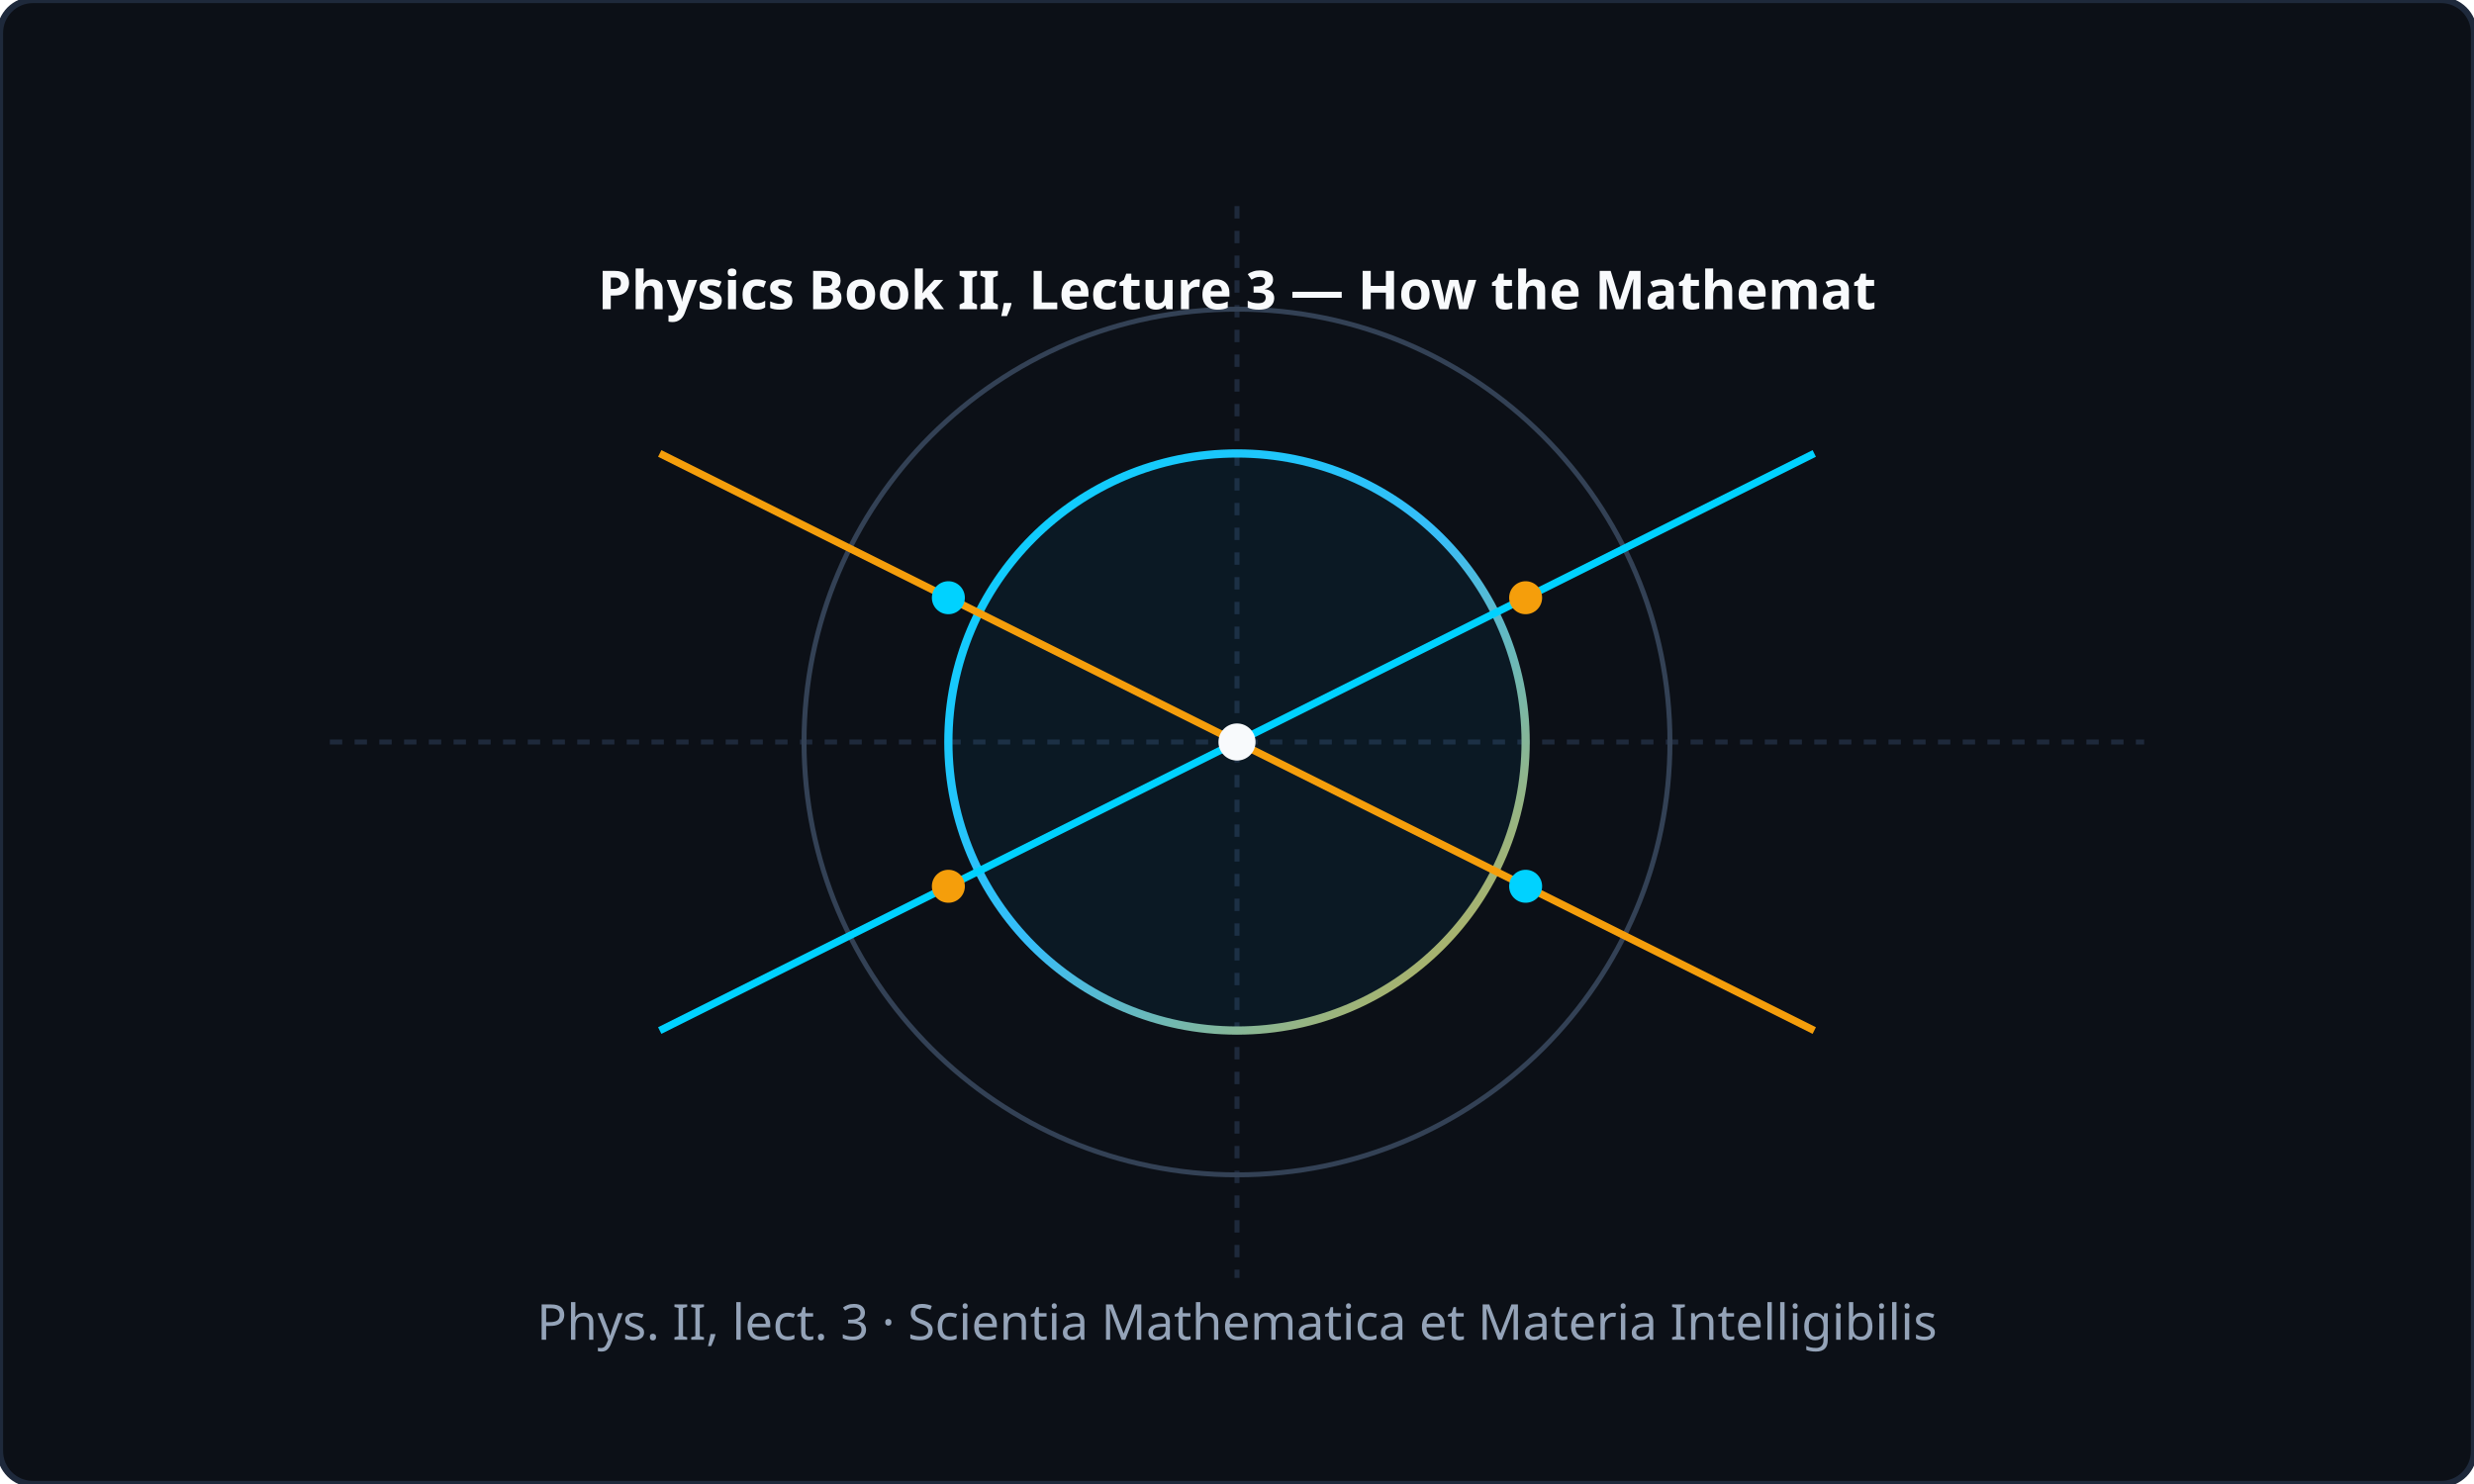
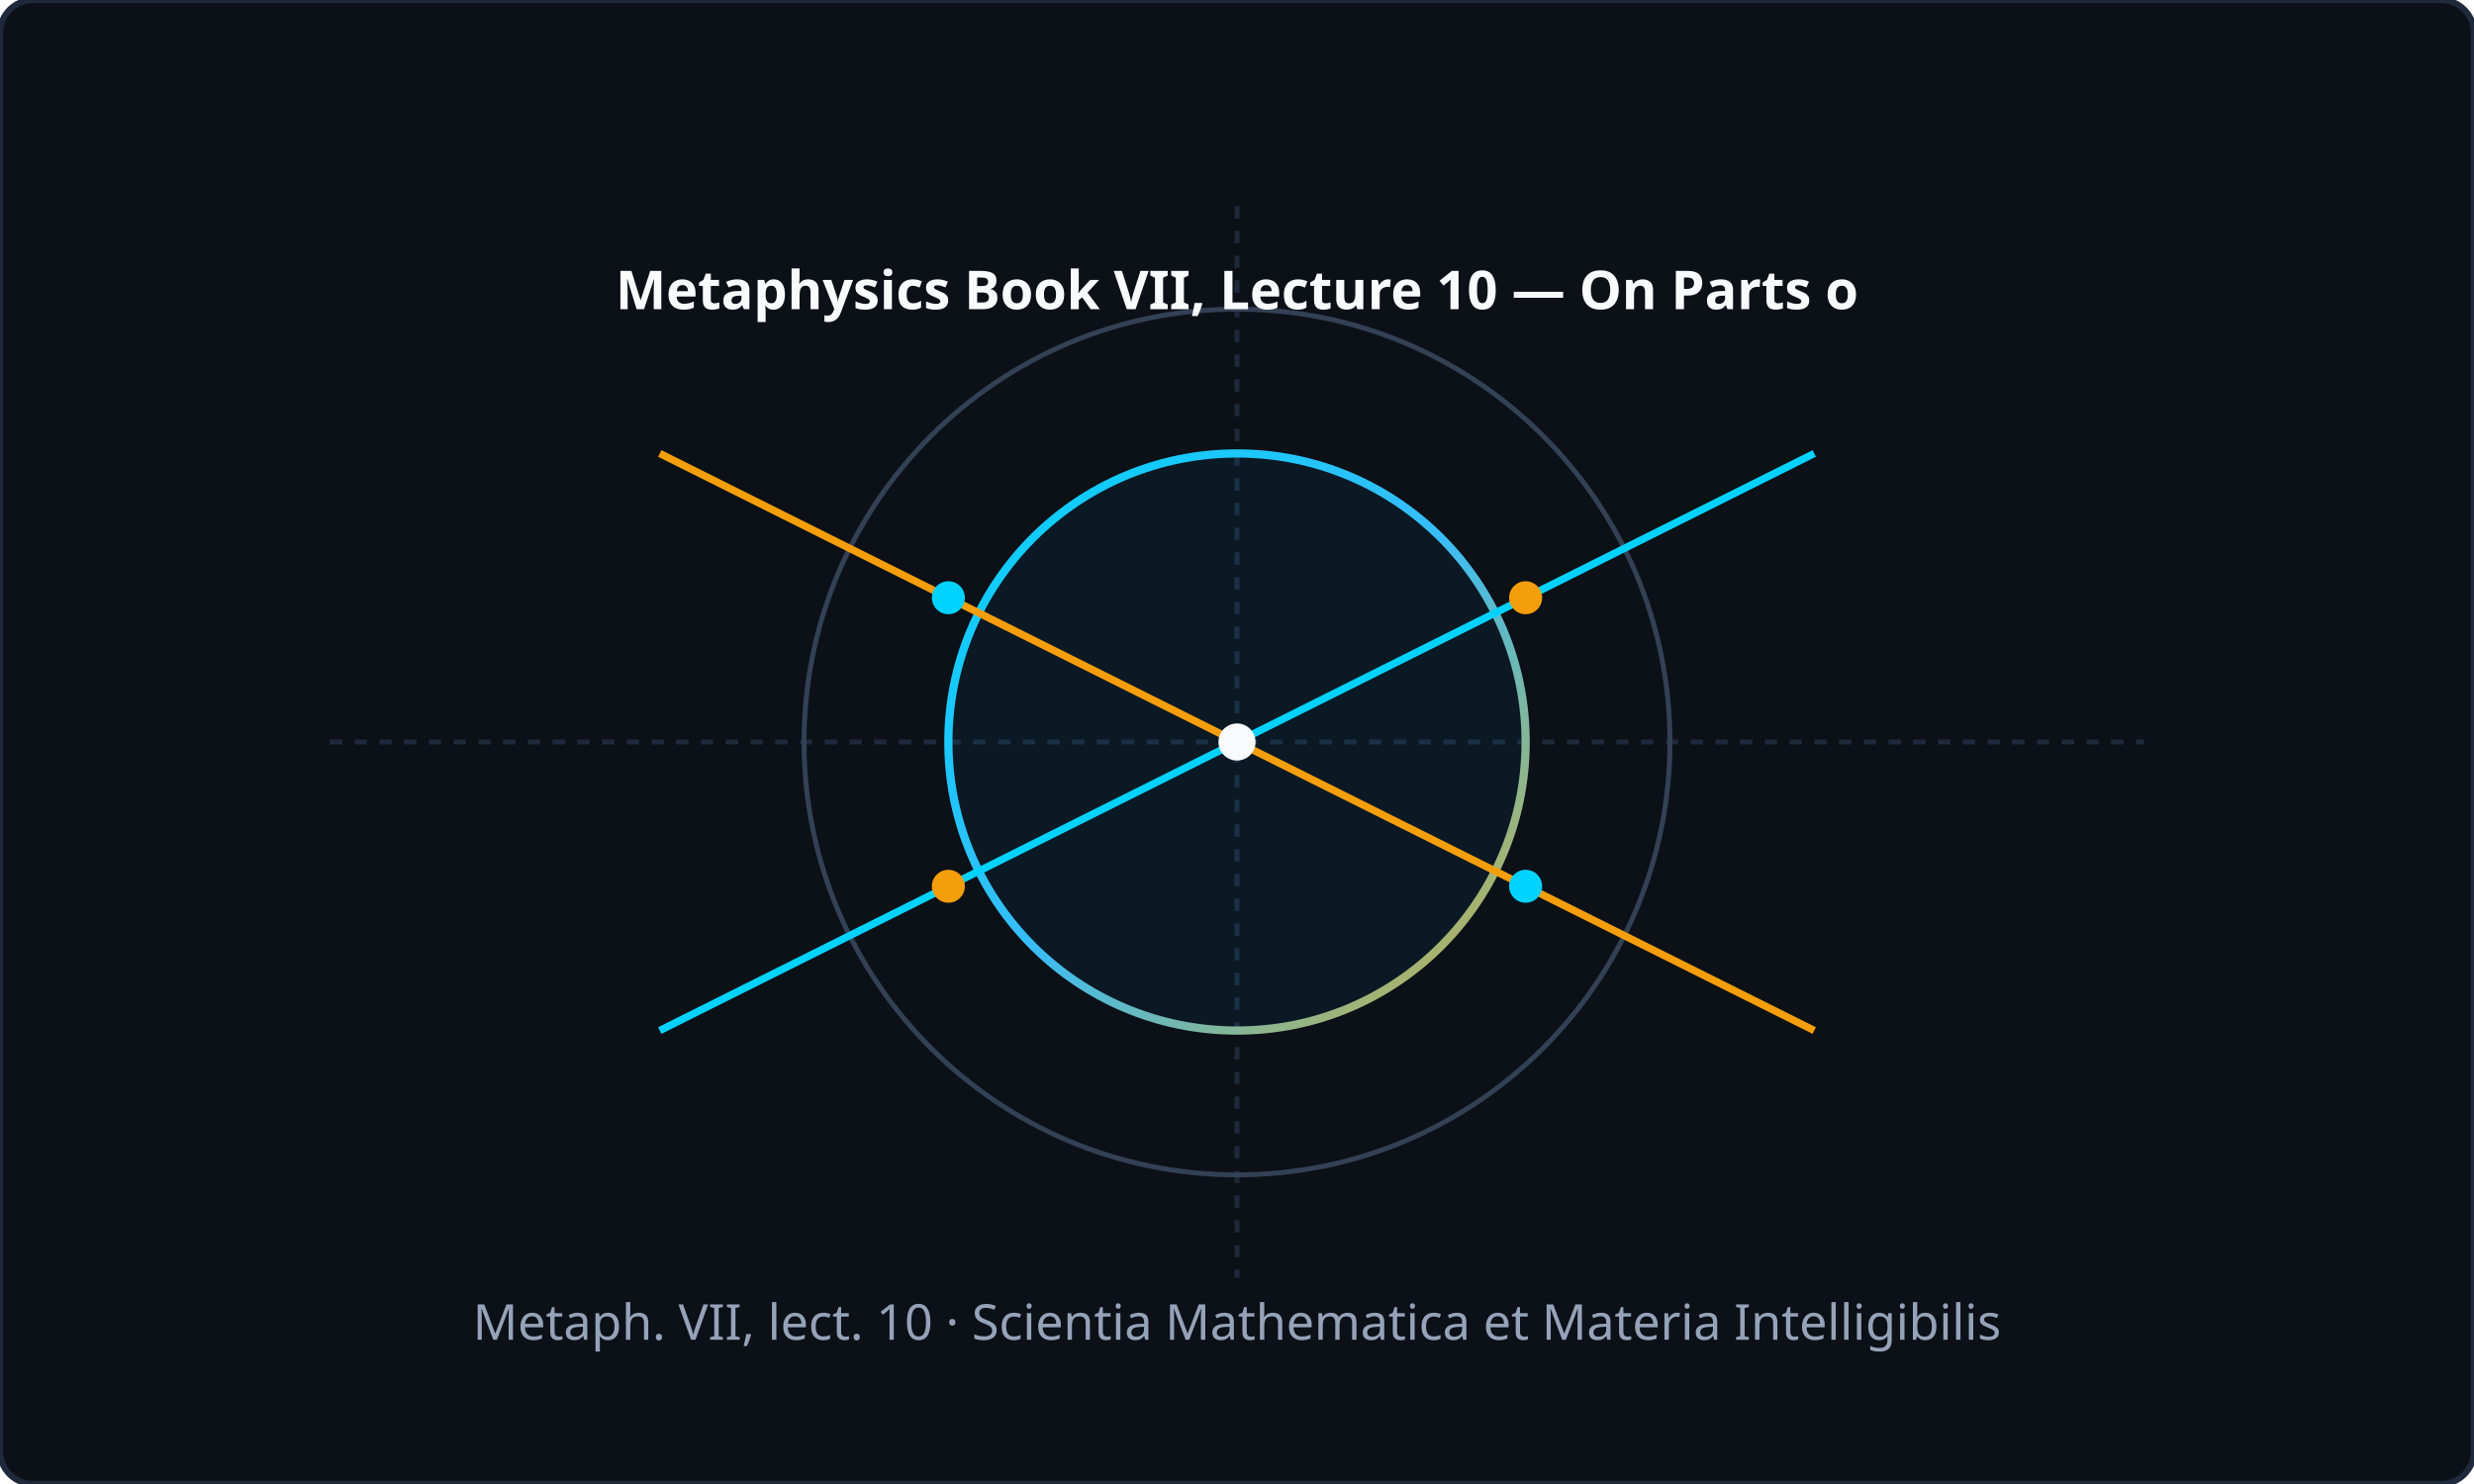
<svg xmlns="http://www.w3.org/2000/svg" viewBox="0 0 600 360" width="100%" height="auto">
  <rect width="600" height="360" rx="8" fill="#0c1017" stroke="#1e293b" stroke-width="1.5" />
  <defs>
    <linearGradient id="geomGrad" x1="0%" y1="0%" x2="100%" y2="100%">
      <stop offset="0%" stop-color="#00d2ff" />
      <stop offset="50%" stop-color="#38bdf8" />
      <stop offset="100%" stop-color="#d4af37" />
    </linearGradient>
  </defs>
  <line x1="80" y1="180" x2="520" y2="180" stroke="#1e293b" stroke-width="1.2" stroke-dasharray="3,3" />
  <line x1="300" y1="50" x2="300" y2="310" stroke="#1e293b" stroke-width="1.2" stroke-dasharray="3,3" />
  <circle cx="300" cy="180" r="105" fill="none" stroke="#334155" stroke-width="1.2" />
  <circle cx="300" cy="180" r="70" fill="#0284c7" fill-opacity="0.08" stroke="url(#geomGrad)" stroke-width="2" />
  <line x1="160" y1="110" x2="440" y2="250" stroke="#f59e0b" stroke-width="1.8" />
  <line x1="160" y1="250" x2="440" y2="110" stroke="#00d2ff" stroke-width="1.8" />
  <circle cx="300" cy="180" r="4.5" fill="#f8fafc" />
  <circle cx="230" cy="145" r="4" fill="#00d2ff" />
  <circle cx="370" cy="215" r="4" fill="#00d2ff" />
  <circle cx="230" cy="215" r="4" fill="#f59e0b" />
  <circle cx="370" cy="145" r="4" fill="#f59e0b" />
-   <text x="300" y="75" fill="#f8fafc" font-size="13" font-family="system-ui, sans-serif" text-anchor="middle" font-weight="600">Physics Book II, Lecture 3 — How the Mathemat</text>
-   <text x="300" y="325" fill="#94a3b8" font-size="12" font-family="system-ui, sans-serif" text-anchor="middle">Phys. II, lect. 3 · Scientia Mathematica et Materia Intelligibilis</text>
+   <text x="300" y="75" fill="#f8fafc" font-size="13" font-family="system-ui, sans-serif" text-anchor="middle" font-weight="600">Metaphysics Book VII, Lecture 10 — On Parts o</text>
+   <text x="300" y="325" fill="#94a3b8" font-size="12" font-family="system-ui, sans-serif" text-anchor="middle">Metaph. VII, lect. 10 · Scientia Mathematica et Materia Intelligibilis</text>
</svg>
